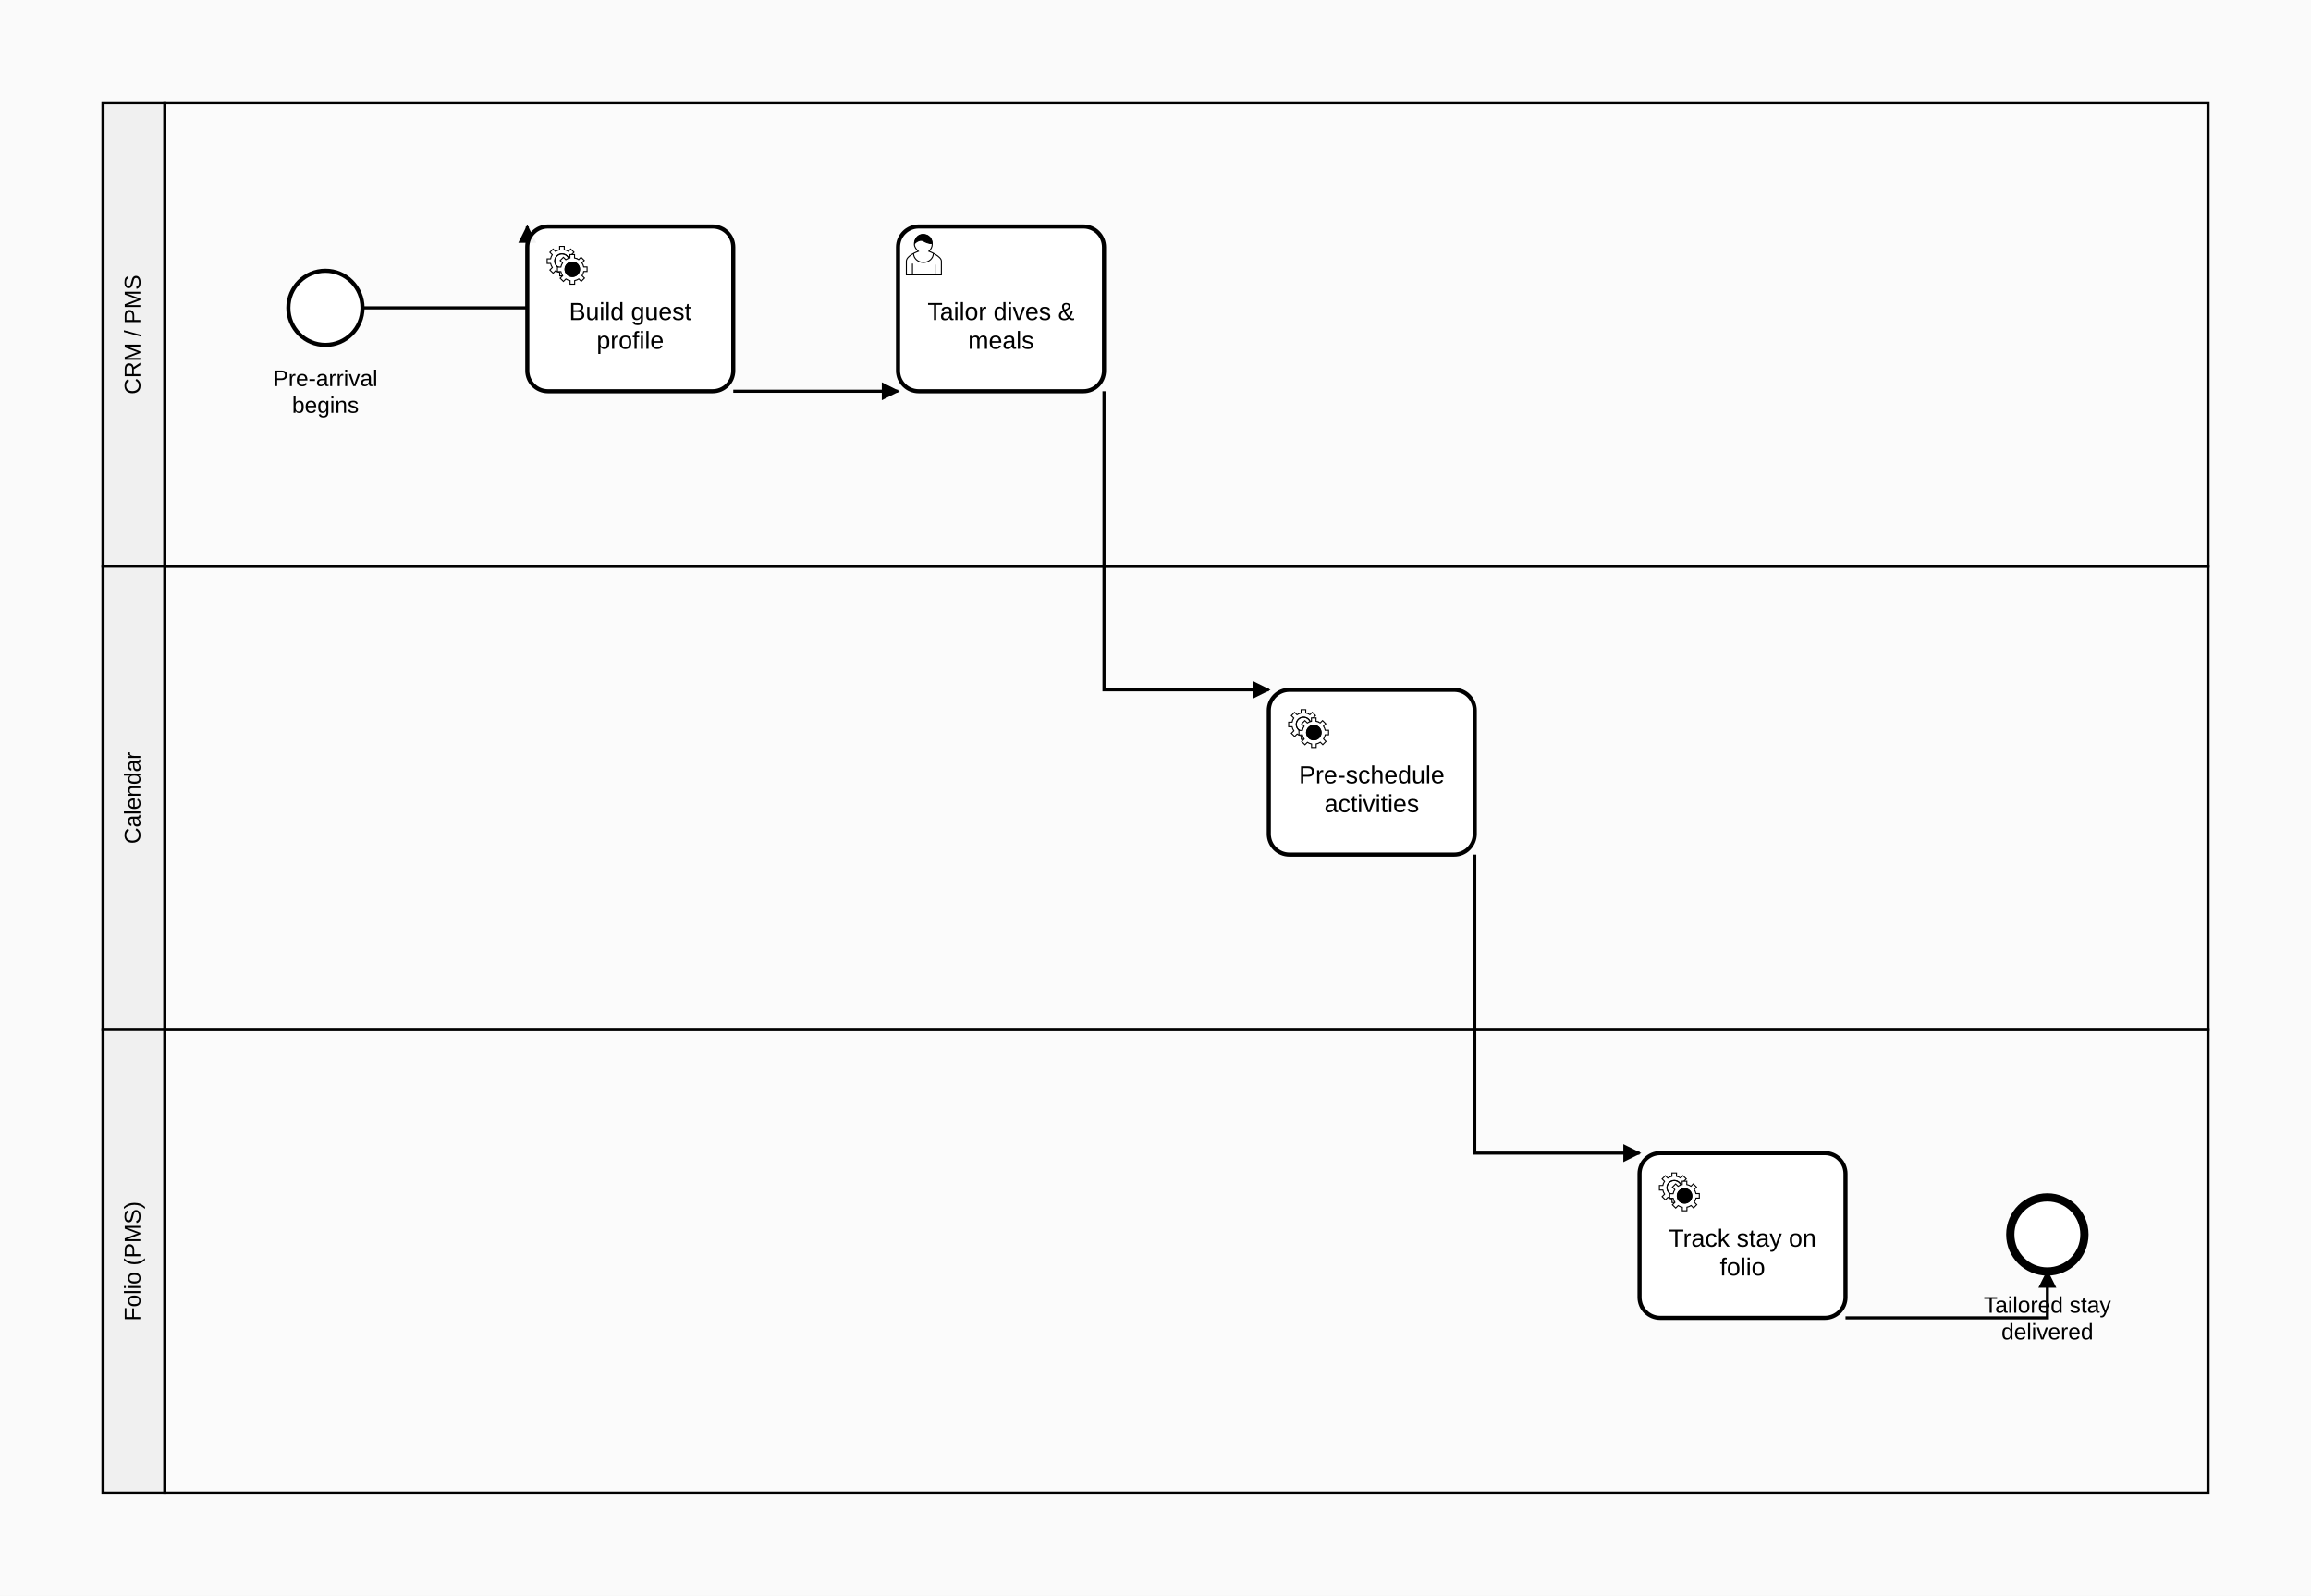
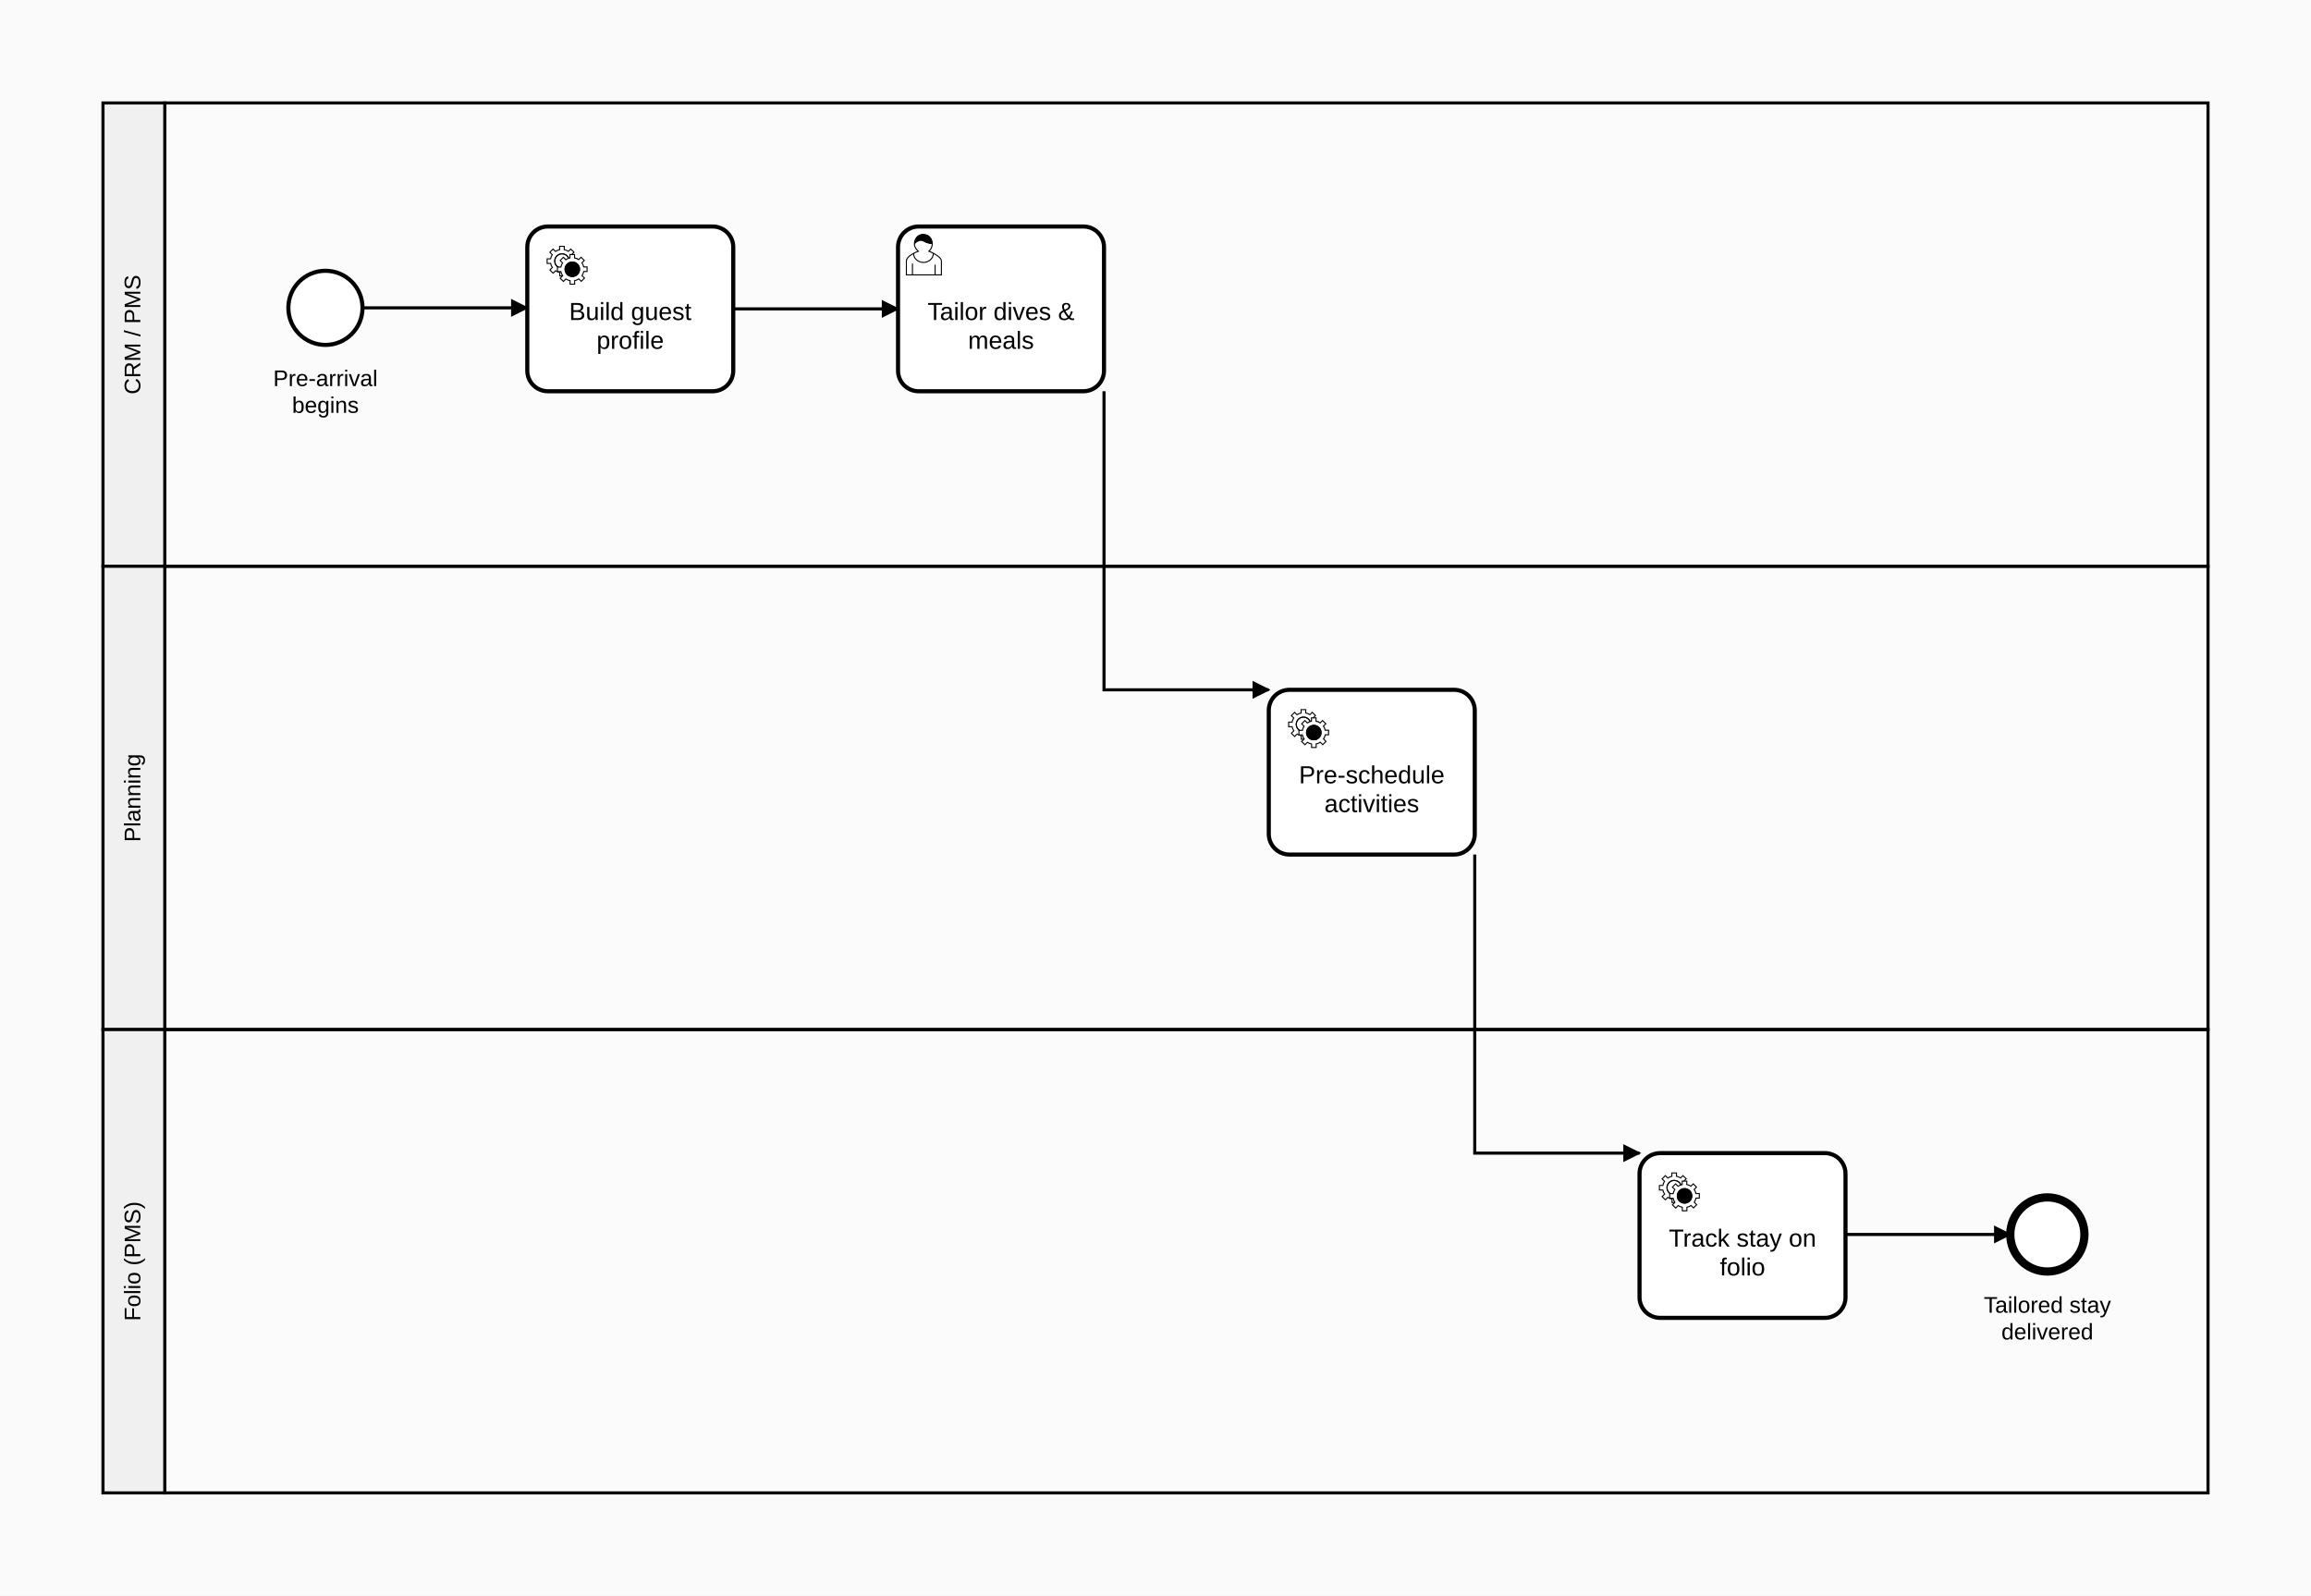
<svg xmlns="http://www.w3.org/2000/svg" width="1122" height="775" viewBox="0 0 1122 775" font-family="Arial, sans-serif">
  <defs>
    <marker id="seq-end" viewBox="0 0 20 20" refX="11" refY="10" markerWidth="10" markerHeight="10" orient="auto">
      <path d="M 1 5 L 11 10 L 1 15 Z" fill="#000000" stroke="#000000" stroke-width="1" />
    </marker>
    <marker id="seq-default-src" viewBox="0 0 20 20" refX="6" refY="10" markerWidth="10" markerHeight="10" orient="auto">
      <path d="M 6 3 L 10 17" stroke="#000000" stroke-width="1.5" />
    </marker>
    <marker id="seq-conditional-src" viewBox="0 0 20 20" refX="1" refY="10" markerWidth="12" markerHeight="12" orient="auto">
      <path d="M 1 10 L 8 6 L 15 10 L 8 14 Z" fill="#ffffff" stroke="#000000" stroke-width="1" />
    </marker>
    <marker id="msg-start" viewBox="0 0 20 20" refX="6" refY="6" markerWidth="20" markerHeight="20" orient="auto">
      <circle cx="6" cy="6" r="3.5" fill="#ffffff" stroke="#000000" stroke-width="1" />
    </marker>
    <marker id="msg-end" viewBox="0 0 20 20" refX="8.5" refY="5" markerWidth="20" markerHeight="20" orient="auto">
      <path d="m 1 5 l 0 -3 l 7 3 l -7 3 z" fill="#ffffff" stroke="#000000" stroke-width="1" stroke-linecap="butt" />
    </marker>
    <marker id="assoc-end" viewBox="0 0 20 20" refX="11" refY="10" markerWidth="10" markerHeight="10" orient="auto">
      <path d="M 1 5 L 11 10 L 1 15" fill="none" stroke="#000000" stroke-width="1.5" />
    </marker>
  </defs>
  <rect width="1122" height="775" fill="#fafafa" />
  <rect x="80" y="50" width="992" height="225" fill="#ffffff" fill-opacity="0.25" stroke="#000000" stroke-width="1.5" />
  <rect x="50" y="50" width="30" height="225" fill="#f0f0f0" stroke="#000000" stroke-width="1.5" />
  <text x="65" y="162.5" text-anchor="middle" dominant-baseline="middle" font-size="11" fill="#000000" transform="rotate(-90,65,162.5)">CRM / PMS</text>
  <rect x="80" y="275" width="992" height="225" fill="#ffffff" fill-opacity="0.25" stroke="#000000" stroke-width="1.5" />
  <rect x="50" y="275" width="30" height="225" fill="#f0f0f0" stroke="#000000" stroke-width="1.5" />
-   <text x="65" y="387.5" text-anchor="middle" dominant-baseline="middle" font-size="11" fill="#000000" transform="rotate(-90,65,387.5)">Calendar</text>
+   <text x="65" y="387.5" text-anchor="middle" dominant-baseline="middle" font-size="11" fill="#000000" transform="rotate(-90,65,387.5)">Planning</text>
  <rect x="80" y="500" width="992" height="225" fill="#ffffff" fill-opacity="0.25" stroke="#000000" stroke-width="1.5" />
  <rect x="50" y="500" width="30" height="225" fill="#f0f0f0" stroke="#000000" stroke-width="1.5" />
  <text x="65" y="612.5" text-anchor="middle" dominant-baseline="middle" font-size="11" fill="#000000" transform="rotate(-90,65,612.5)">Folio (PMS)</text>
-   <path d="M 176 149.5 L 256 149.5 L 256 110" stroke="#000000" stroke-width="1.5" fill="none" marker-end="url(#seq-end)" />
-   <path d="M 356 190 L 436 190" stroke="#000000" stroke-width="1.5" fill="none" marker-end="url(#seq-end)" />
+   <path d="M 176 149.5 L 256 149.5" stroke="#000000" stroke-width="1.5" fill="none" marker-end="url(#seq-end)" />
+   <path d="M 356 150 L 436 150" stroke="#000000" stroke-width="1.5" fill="none" marker-end="url(#seq-end)" />
  <path d="M 536 190 L 536 335 L 616 335" stroke="#000000" stroke-width="1.5" fill="none" marker-end="url(#seq-end)" />
  <path d="M 716 415 L 716 560 L 796 560" stroke="#000000" stroke-width="1.5" fill="none" marker-end="url(#seq-end)" />
-   <path d="M 896 640 L 994 640 L 994 617.5" stroke="#000000" stroke-width="1.5" fill="none" marker-end="url(#seq-end)" />
+   <path d="M 896 599.5 L 976 599.5" stroke="#000000" stroke-width="1.5" fill="none" marker-end="url(#seq-end)" />
  <circle cx="158" cy="149.5" r="18" fill="#ffffff" fill-opacity="0.95" stroke="#000000" stroke-width="2" />
  <text x="158" y="187.5" text-anchor="middle" font-size="11" fill="#000000">Pre-arrival</text>
  <text x="158" y="200.5" text-anchor="middle" font-size="11" fill="#000000">begins</text>
  <rect x="256" y="110" width="100" height="80" rx="10" ry="10" fill="#ffffff" fill-opacity="0.95" stroke="#000000" stroke-width="2" />
  <g>
    <path d="m 274,134 v -1.713 c 0.352,-0.071 0.704,-0.178 1.048,-0.321 0.344,-0.145 0.666,-0.321 0.966,-0.521 l 1.194,1.18 1.567,-1.577 -1.195,-1.18 c 0.403,-0.614 0.683,-1.299 0.825,-2.018 l 1.622,-0.01 v -2.22 l -1.637,0.01 c -0.073,-0.352 -0.178,-0.7 -0.324,-1.044 -0.145,-0.344 -0.321,-0.664 -0.523,-0.962 l 1.131,-1.136 -1.583,-1.563 -1.13,1.136 c -0.614,-0.401 -1.303,-0.681 -2.023,-0.822 l 0.009,-1.619 h -2.241 l 0.004,1.631 c -0.354,0.074 -0.705,0.18 -1.05,0.324 -0.344,0.144 -0.665,0.321 -0.964,0.52 l -1.17,-1.158 -1.567,1.579 1.168,1.157 c -0.403,0.613 -0.683,1.298 -0.825,2.017 l -1.659,0.003 v 2.222 l 1.672,-0.006 c 0.073,0.351 0.18,0.702 0.324,1.045 0.145,0.344 0.321,0.664 0.523,0.961 l -1.199,1.197 1.584,1.56 1.196,-1.193 c 0.614,0.403 1.303,0.682 2.023,0.823 l 0.001,1.699 h 2.227 z m 0.221,-3.996 c -1.789,0.75 -3.858,-0.093 -4.61,-1.874 -0.752,-1.783 0.091,-3.846 1.88,-4.596 1.788,-0.749 3.857,0.093 4.609,1.874 0.752,1.782 -0.091,3.846 -1.879,4.596 z" fill="#ffffff" stroke="#000000" stroke-width="0.5" />
    <path d="m 274.221,130.004 c -1.789,0.75 -3.858,-0.093 -4.61,-1.874 -0.752,-1.783 0.091,-3.846 1.88,-4.596 1.788,-0.749 3.857,0.093 4.609,1.874 0.752,1.782 -0.091,3.846 -1.879,4.596 z" fill="none" stroke="#000000" stroke-width="0.5" />
    <path d="m 279,138 v -1.713 c 0.352,-0.071 0.704,-0.178 1.048,-0.321 0.344,-0.145 0.666,-0.321 0.966,-0.521 l 1.194,1.18 1.567,-1.577 -1.195,-1.18 c 0.403,-0.614 0.683,-1.299 0.825,-2.018 l 1.622,-0.01 v -2.22 l -1.637,0.01 c -0.073,-0.352 -0.178,-0.7 -0.324,-1.044 -0.145,-0.344 -0.321,-0.664 -0.523,-0.962 l 1.131,-1.136 -1.583,-1.563 -1.13,1.136 c -0.614,-0.401 -1.303,-0.681 -2.023,-0.822 l 0.009,-1.619 h -2.241 l 0.004,1.631 c -0.354,0.074 -0.705,0.18 -1.05,0.324 -0.344,0.144 -0.665,0.321 -0.964,0.52 l -1.17,-1.158 -1.567,1.579 1.168,1.157 c -0.403,0.613 -0.683,1.298 -0.825,2.017 l -1.659,0.003 v 2.222 l 1.672,-0.006 c 0.073,0.351 0.18,0.702 0.324,1.045 0.145,0.344 0.321,0.664 0.523,0.961 l -1.199,1.197 1.584,1.56 1.196,-1.193 c 0.614,0.403 1.303,0.682 2.023,0.823 l 0.001,1.699 h 2.227 z m 0.221,-3.996 c -1.789,0.75 -3.858,-0.093 -4.61,-1.874 -0.752,-1.783 0.091,-3.846 1.88,-4.596 1.788,-0.749 3.857,0.093 4.609,1.874 0.752,1.782 -0.091,3.846 -1.879,4.596 z" fill="#ffffff" stroke="#000000" stroke-width="0.5" />
    <path d="m 279.221,134.004 c -1.789,0.75 -3.858,-0.093 -4.61,-1.874 -0.752,-1.783 0.091,-3.846 1.88,-4.596 1.788,-0.749 3.857,0.093 4.609,1.874 0.752,1.782 -0.091,3.846 -1.879,4.596 z" fill="#000000" stroke="#000000" stroke-width="0.5" />
  </g>
  <text x="306" y="152" text-anchor="middle" dominant-baseline="middle" font-size="12" fill="#000000">Build guest</text>
  <text x="306" y="166" text-anchor="middle" dominant-baseline="middle" font-size="12" fill="#000000">profile</text>
  <rect x="436" y="110" width="100" height="80" rx="10" ry="10" fill="#ffffff" fill-opacity="0.95" stroke="#000000" stroke-width="2" />
  <g>
    <path d="m 451,122 c 0.909,-0.845 1.594,-2.049 1.594,-3.385 0,-2.554 -1.805,-4.622 -4.357,-4.622 -2.552,0 -4.288,2.068 -4.288,4.622 0,1.348 0.974,2.562 1.896,3.405 -0.529,0.187 -5.669,2.097 -5.794,4.756 v 6.718 h 17 v -6.718 c 0,-2.298 -5.528,-4.595 -6.051,-4.776 z m -8,6 l 0,5.5 m 11,0 l 0,-5" fill="#ffffff" stroke="#000000" stroke-width="0.5" />
    <path d="m 453.162,123.009 c 0,2.447 -2.158,4.431 -4.821,4.431 -2.665,0 -4.822,-1.981 -4.822,-4.431" fill="none" stroke="#000000" stroke-width="0.5" />
    <path d="m 444.1,118.2 c 0,0 2.251,-2.358 4.274,-1.177 2.024,1.181 4.221,1.537 4.124,0.965 -0.098,-0.57 -0.117,-3.791 -4.191,-4.136 -3.575,0.001 -4.208,3.367 -4.207,4.348 z" fill="#000000" stroke="#000000" stroke-width="0.5" />
  </g>
  <text x="486" y="152" text-anchor="middle" dominant-baseline="middle" font-size="12" fill="#000000">Tailor dives &amp;</text>
  <text x="486" y="166" text-anchor="middle" dominant-baseline="middle" font-size="12" fill="#000000">meals</text>
  <rect x="616" y="335" width="100" height="80" rx="10" ry="10" fill="#ffffff" fill-opacity="0.95" stroke="#000000" stroke-width="2" />
  <g>
    <path d="m 634,359 v -1.713 c 0.352,-0.071 0.704,-0.178 1.048,-0.321 0.344,-0.145 0.666,-0.321 0.966,-0.521 l 1.194,1.18 1.567,-1.577 -1.195,-1.18 c 0.403,-0.614 0.683,-1.299 0.825,-2.018 l 1.622,-0.01 v -2.22 l -1.637,0.01 c -0.073,-0.352 -0.178,-0.7 -0.324,-1.044 -0.145,-0.344 -0.321,-0.664 -0.523,-0.962 l 1.131,-1.136 -1.583,-1.563 -1.13,1.136 c -0.614,-0.401 -1.303,-0.681 -2.023,-0.822 l 0.009,-1.619 h -2.241 l 0.004,1.631 c -0.354,0.074 -0.705,0.18 -1.05,0.324 -0.344,0.144 -0.665,0.321 -0.964,0.52 l -1.17,-1.158 -1.567,1.579 1.168,1.157 c -0.403,0.613 -0.683,1.298 -0.825,2.017 l -1.659,0.003 v 2.222 l 1.672,-0.006 c 0.073,0.351 0.18,0.702 0.324,1.045 0.145,0.344 0.321,0.664 0.523,0.961 l -1.199,1.197 1.584,1.56 1.196,-1.193 c 0.614,0.403 1.303,0.682 2.023,0.823 l 0.001,1.699 h 2.227 z m 0.221,-3.996 c -1.789,0.75 -3.858,-0.093 -4.61,-1.874 -0.752,-1.783 0.091,-3.846 1.88,-4.596 1.788,-0.749 3.857,0.093 4.609,1.874 0.752,1.782 -0.091,3.846 -1.879,4.596 z" fill="#ffffff" stroke="#000000" stroke-width="0.5" />
    <path d="m 634.221,355.004 c -1.789,0.75 -3.858,-0.093 -4.61,-1.874 -0.752,-1.783 0.091,-3.846 1.88,-4.596 1.788,-0.749 3.857,0.093 4.609,1.874 0.752,1.782 -0.091,3.846 -1.879,4.596 z" fill="none" stroke="#000000" stroke-width="0.5" />
    <path d="m 639,363 v -1.713 c 0.352,-0.071 0.704,-0.178 1.048,-0.321 0.344,-0.145 0.666,-0.321 0.966,-0.521 l 1.194,1.18 1.567,-1.577 -1.195,-1.18 c 0.403,-0.614 0.683,-1.299 0.825,-2.018 l 1.622,-0.01 v -2.22 l -1.637,0.01 c -0.073,-0.352 -0.178,-0.7 -0.324,-1.044 -0.145,-0.344 -0.321,-0.664 -0.523,-0.962 l 1.131,-1.136 -1.583,-1.563 -1.13,1.136 c -0.614,-0.401 -1.303,-0.681 -2.023,-0.822 l 0.009,-1.619 h -2.241 l 0.004,1.631 c -0.354,0.074 -0.705,0.18 -1.05,0.324 -0.344,0.144 -0.665,0.321 -0.964,0.52 l -1.17,-1.158 -1.567,1.579 1.168,1.157 c -0.403,0.613 -0.683,1.298 -0.825,2.017 l -1.659,0.003 v 2.222 l 1.672,-0.006 c 0.073,0.351 0.18,0.702 0.324,1.045 0.145,0.344 0.321,0.664 0.523,0.961 l -1.199,1.197 1.584,1.56 1.196,-1.193 c 0.614,0.403 1.303,0.682 2.023,0.823 l 0.001,1.699 h 2.227 z m 0.221,-3.996 c -1.789,0.75 -3.858,-0.093 -4.61,-1.874 -0.752,-1.783 0.091,-3.846 1.88,-4.596 1.788,-0.749 3.857,0.093 4.609,1.874 0.752,1.782 -0.091,3.846 -1.879,4.596 z" fill="#ffffff" stroke="#000000" stroke-width="0.5" />
    <path d="m 639.221,359.004 c -1.789,0.75 -3.858,-0.093 -4.61,-1.874 -0.752,-1.783 0.091,-3.846 1.88,-4.596 1.788,-0.749 3.857,0.093 4.609,1.874 0.752,1.782 -0.091,3.846 -1.879,4.596 z" fill="#000000" stroke="#000000" stroke-width="0.5" />
  </g>
  <text x="666" y="377" text-anchor="middle" dominant-baseline="middle" font-size="12" fill="#000000">Pre-schedule</text>
  <text x="666" y="391" text-anchor="middle" dominant-baseline="middle" font-size="12" fill="#000000">activities</text>
  <rect x="796" y="560" width="100" height="80" rx="10" ry="10" fill="#ffffff" fill-opacity="0.95" stroke="#000000" stroke-width="2" />
  <g>
    <path d="m 814,584 v -1.713 c 0.352,-0.071 0.704,-0.178 1.048,-0.321 0.344,-0.145 0.666,-0.321 0.966,-0.521 l 1.194,1.18 1.567,-1.577 -1.195,-1.18 c 0.403,-0.614 0.683,-1.299 0.825,-2.018 l 1.622,-0.01 v -2.22 l -1.637,0.01 c -0.073,-0.352 -0.178,-0.7 -0.324,-1.044 -0.145,-0.344 -0.321,-0.664 -0.523,-0.962 l 1.131,-1.136 -1.583,-1.563 -1.13,1.136 c -0.614,-0.401 -1.303,-0.681 -2.023,-0.822 l 0.009,-1.619 h -2.241 l 0.004,1.631 c -0.354,0.074 -0.705,0.18 -1.05,0.324 -0.344,0.144 -0.665,0.321 -0.964,0.52 l -1.17,-1.158 -1.567,1.579 1.168,1.157 c -0.403,0.613 -0.683,1.298 -0.825,2.017 l -1.659,0.003 v 2.222 l 1.672,-0.006 c 0.073,0.351 0.18,0.702 0.324,1.045 0.145,0.344 0.321,0.664 0.523,0.961 l -1.199,1.197 1.584,1.56 1.196,-1.193 c 0.614,0.403 1.303,0.682 2.023,0.823 l 0.001,1.699 h 2.227 z m 0.221,-3.996 c -1.789,0.75 -3.858,-0.093 -4.61,-1.874 -0.752,-1.783 0.091,-3.846 1.88,-4.596 1.788,-0.749 3.857,0.093 4.609,1.874 0.752,1.782 -0.091,3.846 -1.879,4.596 z" fill="#ffffff" stroke="#000000" stroke-width="0.5" />
    <path d="m 814.221,580.004 c -1.789,0.75 -3.858,-0.093 -4.61,-1.874 -0.752,-1.783 0.091,-3.846 1.88,-4.596 1.788,-0.749 3.857,0.093 4.609,1.874 0.752,1.782 -0.091,3.846 -1.879,4.596 z" fill="none" stroke="#000000" stroke-width="0.5" />
    <path d="m 819,588 v -1.713 c 0.352,-0.071 0.704,-0.178 1.048,-0.321 0.344,-0.145 0.666,-0.321 0.966,-0.521 l 1.194,1.18 1.567,-1.577 -1.195,-1.18 c 0.403,-0.614 0.683,-1.299 0.825,-2.018 l 1.622,-0.01 v -2.22 l -1.637,0.01 c -0.073,-0.352 -0.178,-0.7 -0.324,-1.044 -0.145,-0.344 -0.321,-0.664 -0.523,-0.962 l 1.131,-1.136 -1.583,-1.563 -1.13,1.136 c -0.614,-0.401 -1.303,-0.681 -2.023,-0.822 l 0.009,-1.619 h -2.241 l 0.004,1.631 c -0.354,0.074 -0.705,0.18 -1.05,0.324 -0.344,0.144 -0.665,0.321 -0.964,0.52 l -1.17,-1.158 -1.567,1.579 1.168,1.157 c -0.403,0.613 -0.683,1.298 -0.825,2.017 l -1.659,0.003 v 2.222 l 1.672,-0.006 c 0.073,0.351 0.18,0.702 0.324,1.045 0.145,0.344 0.321,0.664 0.523,0.961 l -1.199,1.197 1.584,1.56 1.196,-1.193 c 0.614,0.403 1.303,0.682 2.023,0.823 l 0.001,1.699 h 2.227 z m 0.221,-3.996 c -1.789,0.75 -3.858,-0.093 -4.61,-1.874 -0.752,-1.783 0.091,-3.846 1.88,-4.596 1.788,-0.749 3.857,0.093 4.609,1.874 0.752,1.782 -0.091,3.846 -1.879,4.596 z" fill="#ffffff" stroke="#000000" stroke-width="0.5" />
    <path d="m 819.221,584.004 c -1.789,0.75 -3.858,-0.093 -4.61,-1.874 -0.752,-1.783 0.091,-3.846 1.88,-4.596 1.788,-0.749 3.857,0.093 4.609,1.874 0.752,1.782 -0.091,3.846 -1.879,4.596 z" fill="#000000" stroke="#000000" stroke-width="0.5" />
  </g>
  <text x="846" y="602" text-anchor="middle" dominant-baseline="middle" font-size="12" fill="#000000">Track stay on</text>
  <text x="846" y="616" text-anchor="middle" dominant-baseline="middle" font-size="12" fill="#000000">folio</text>
  <circle cx="994" cy="599.5" r="18" fill="#ffffff" fill-opacity="0.95" stroke="#000000" stroke-width="4" />
  <text x="994" y="637.5" text-anchor="middle" font-size="11" fill="#000000">Tailored stay</text>
  <text x="994" y="650.5" text-anchor="middle" font-size="11" fill="#000000">delivered</text>
</svg>
